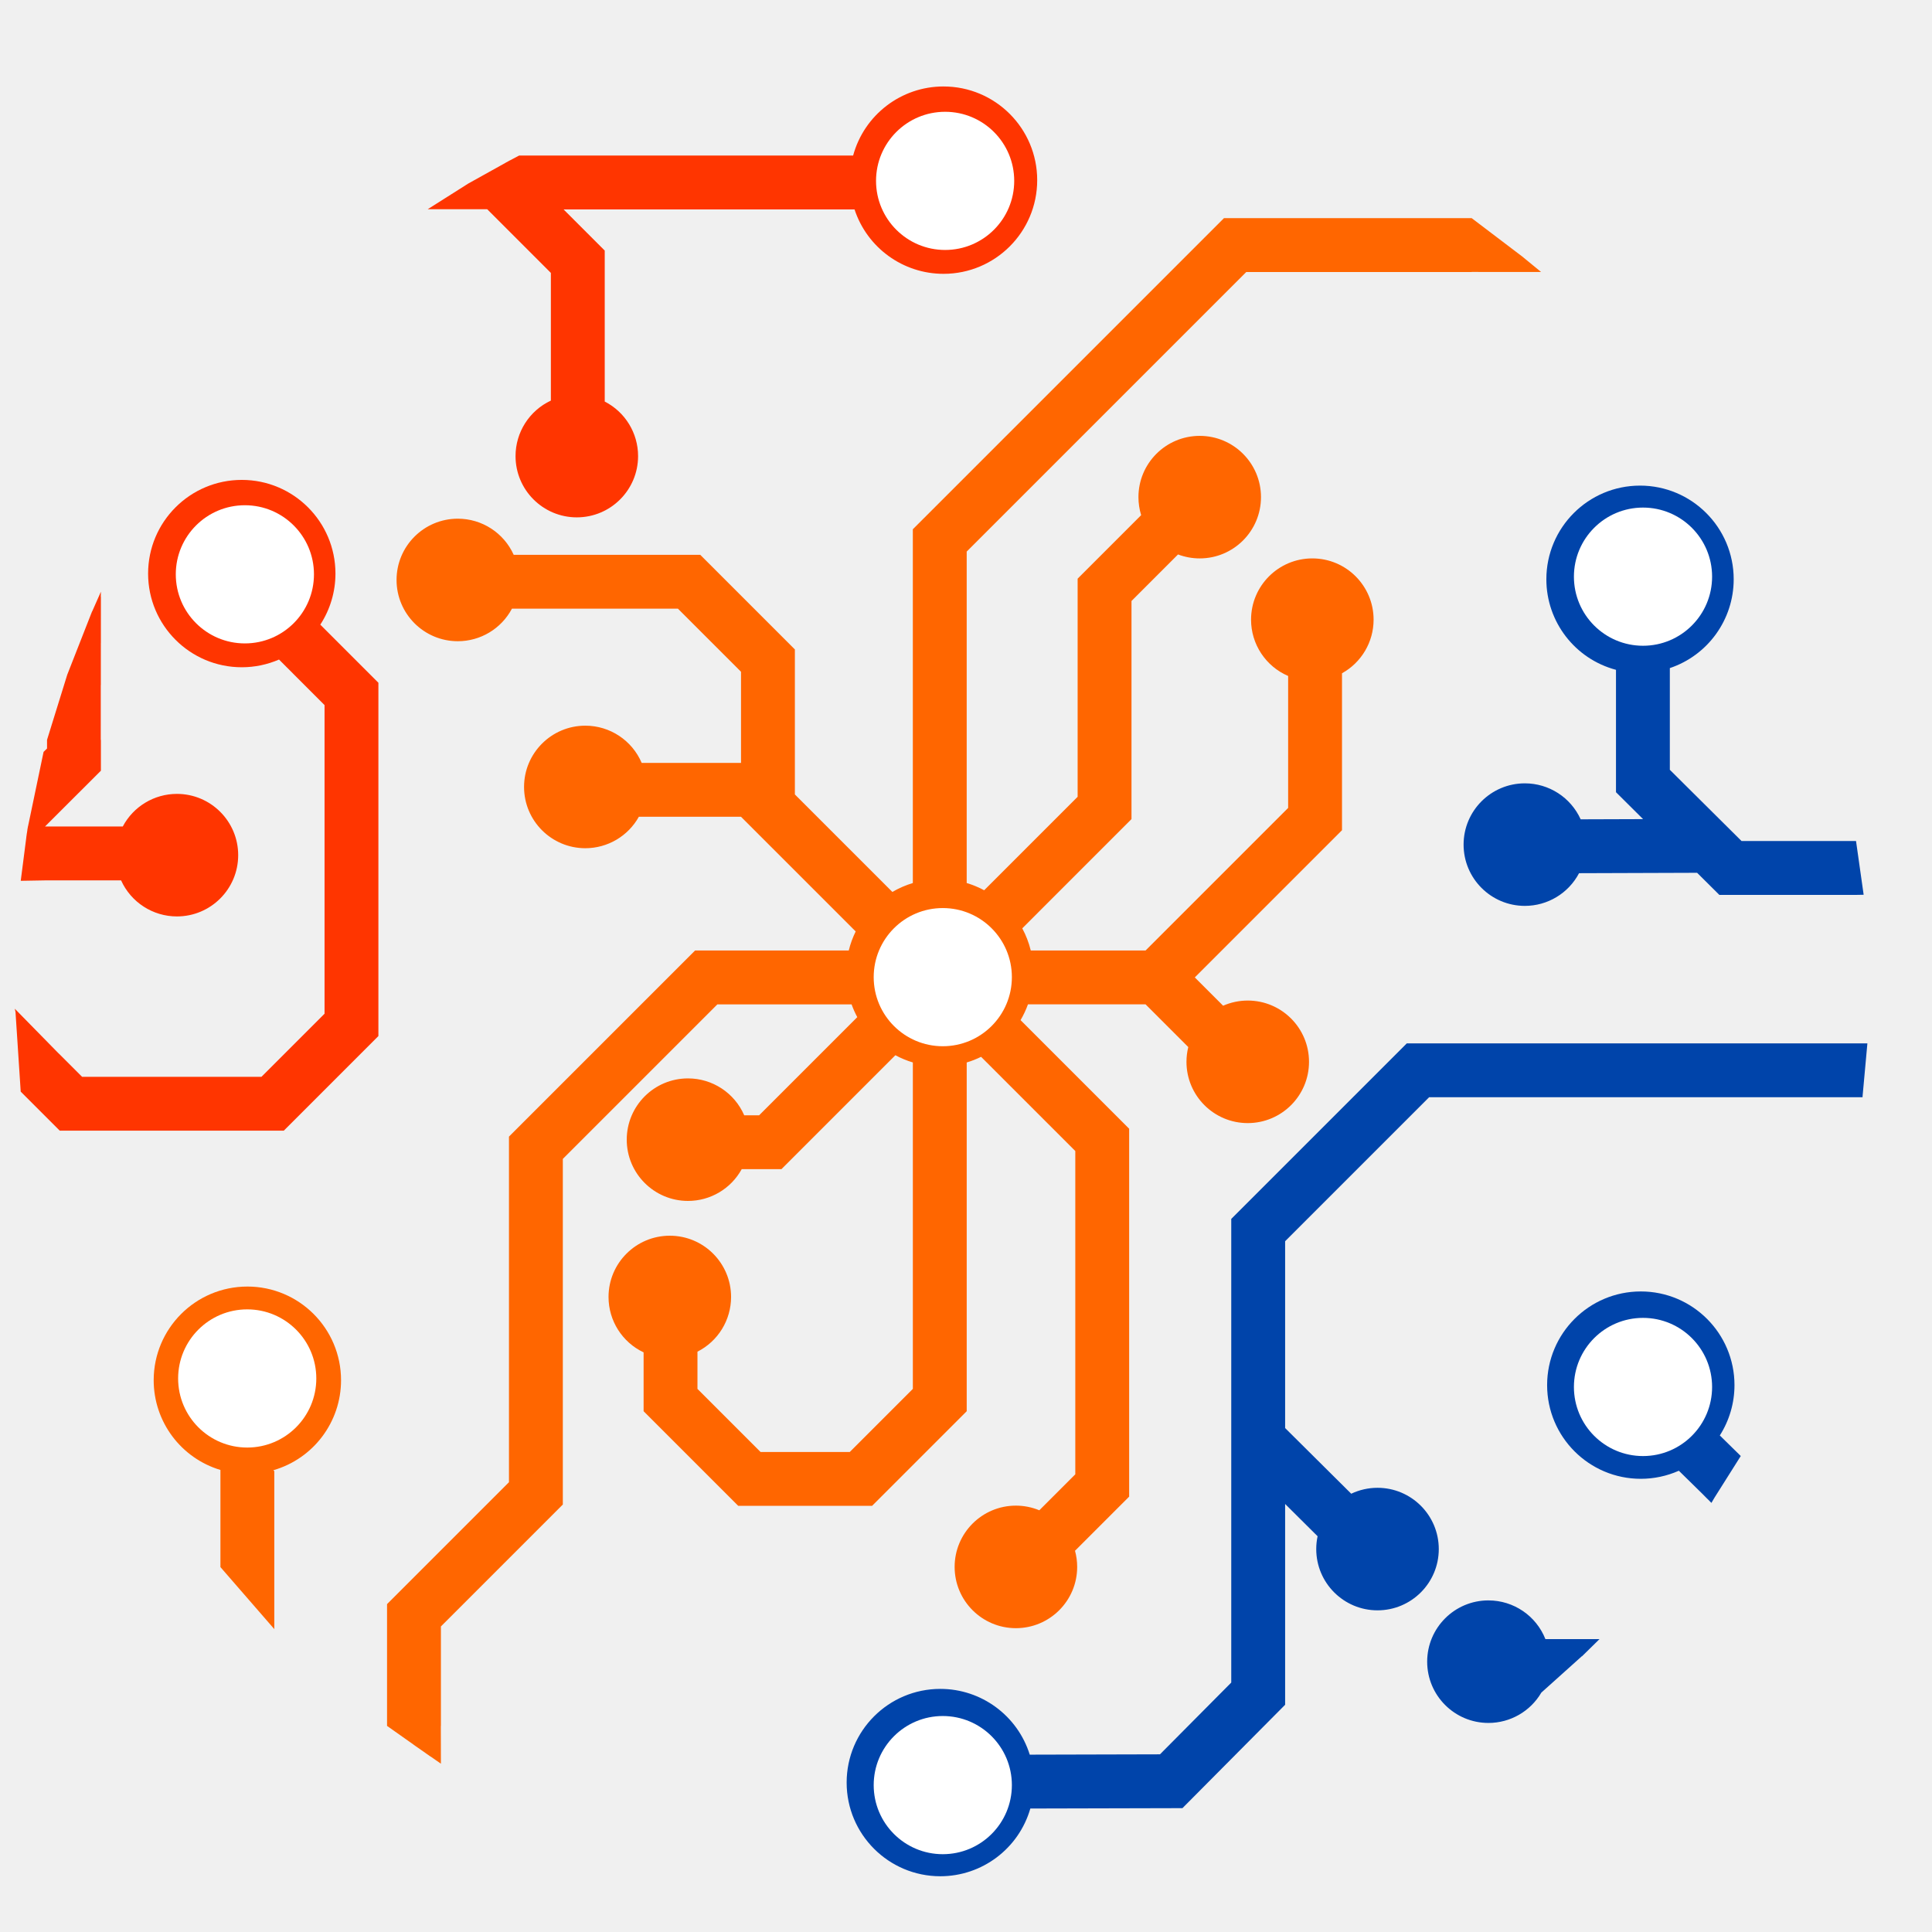
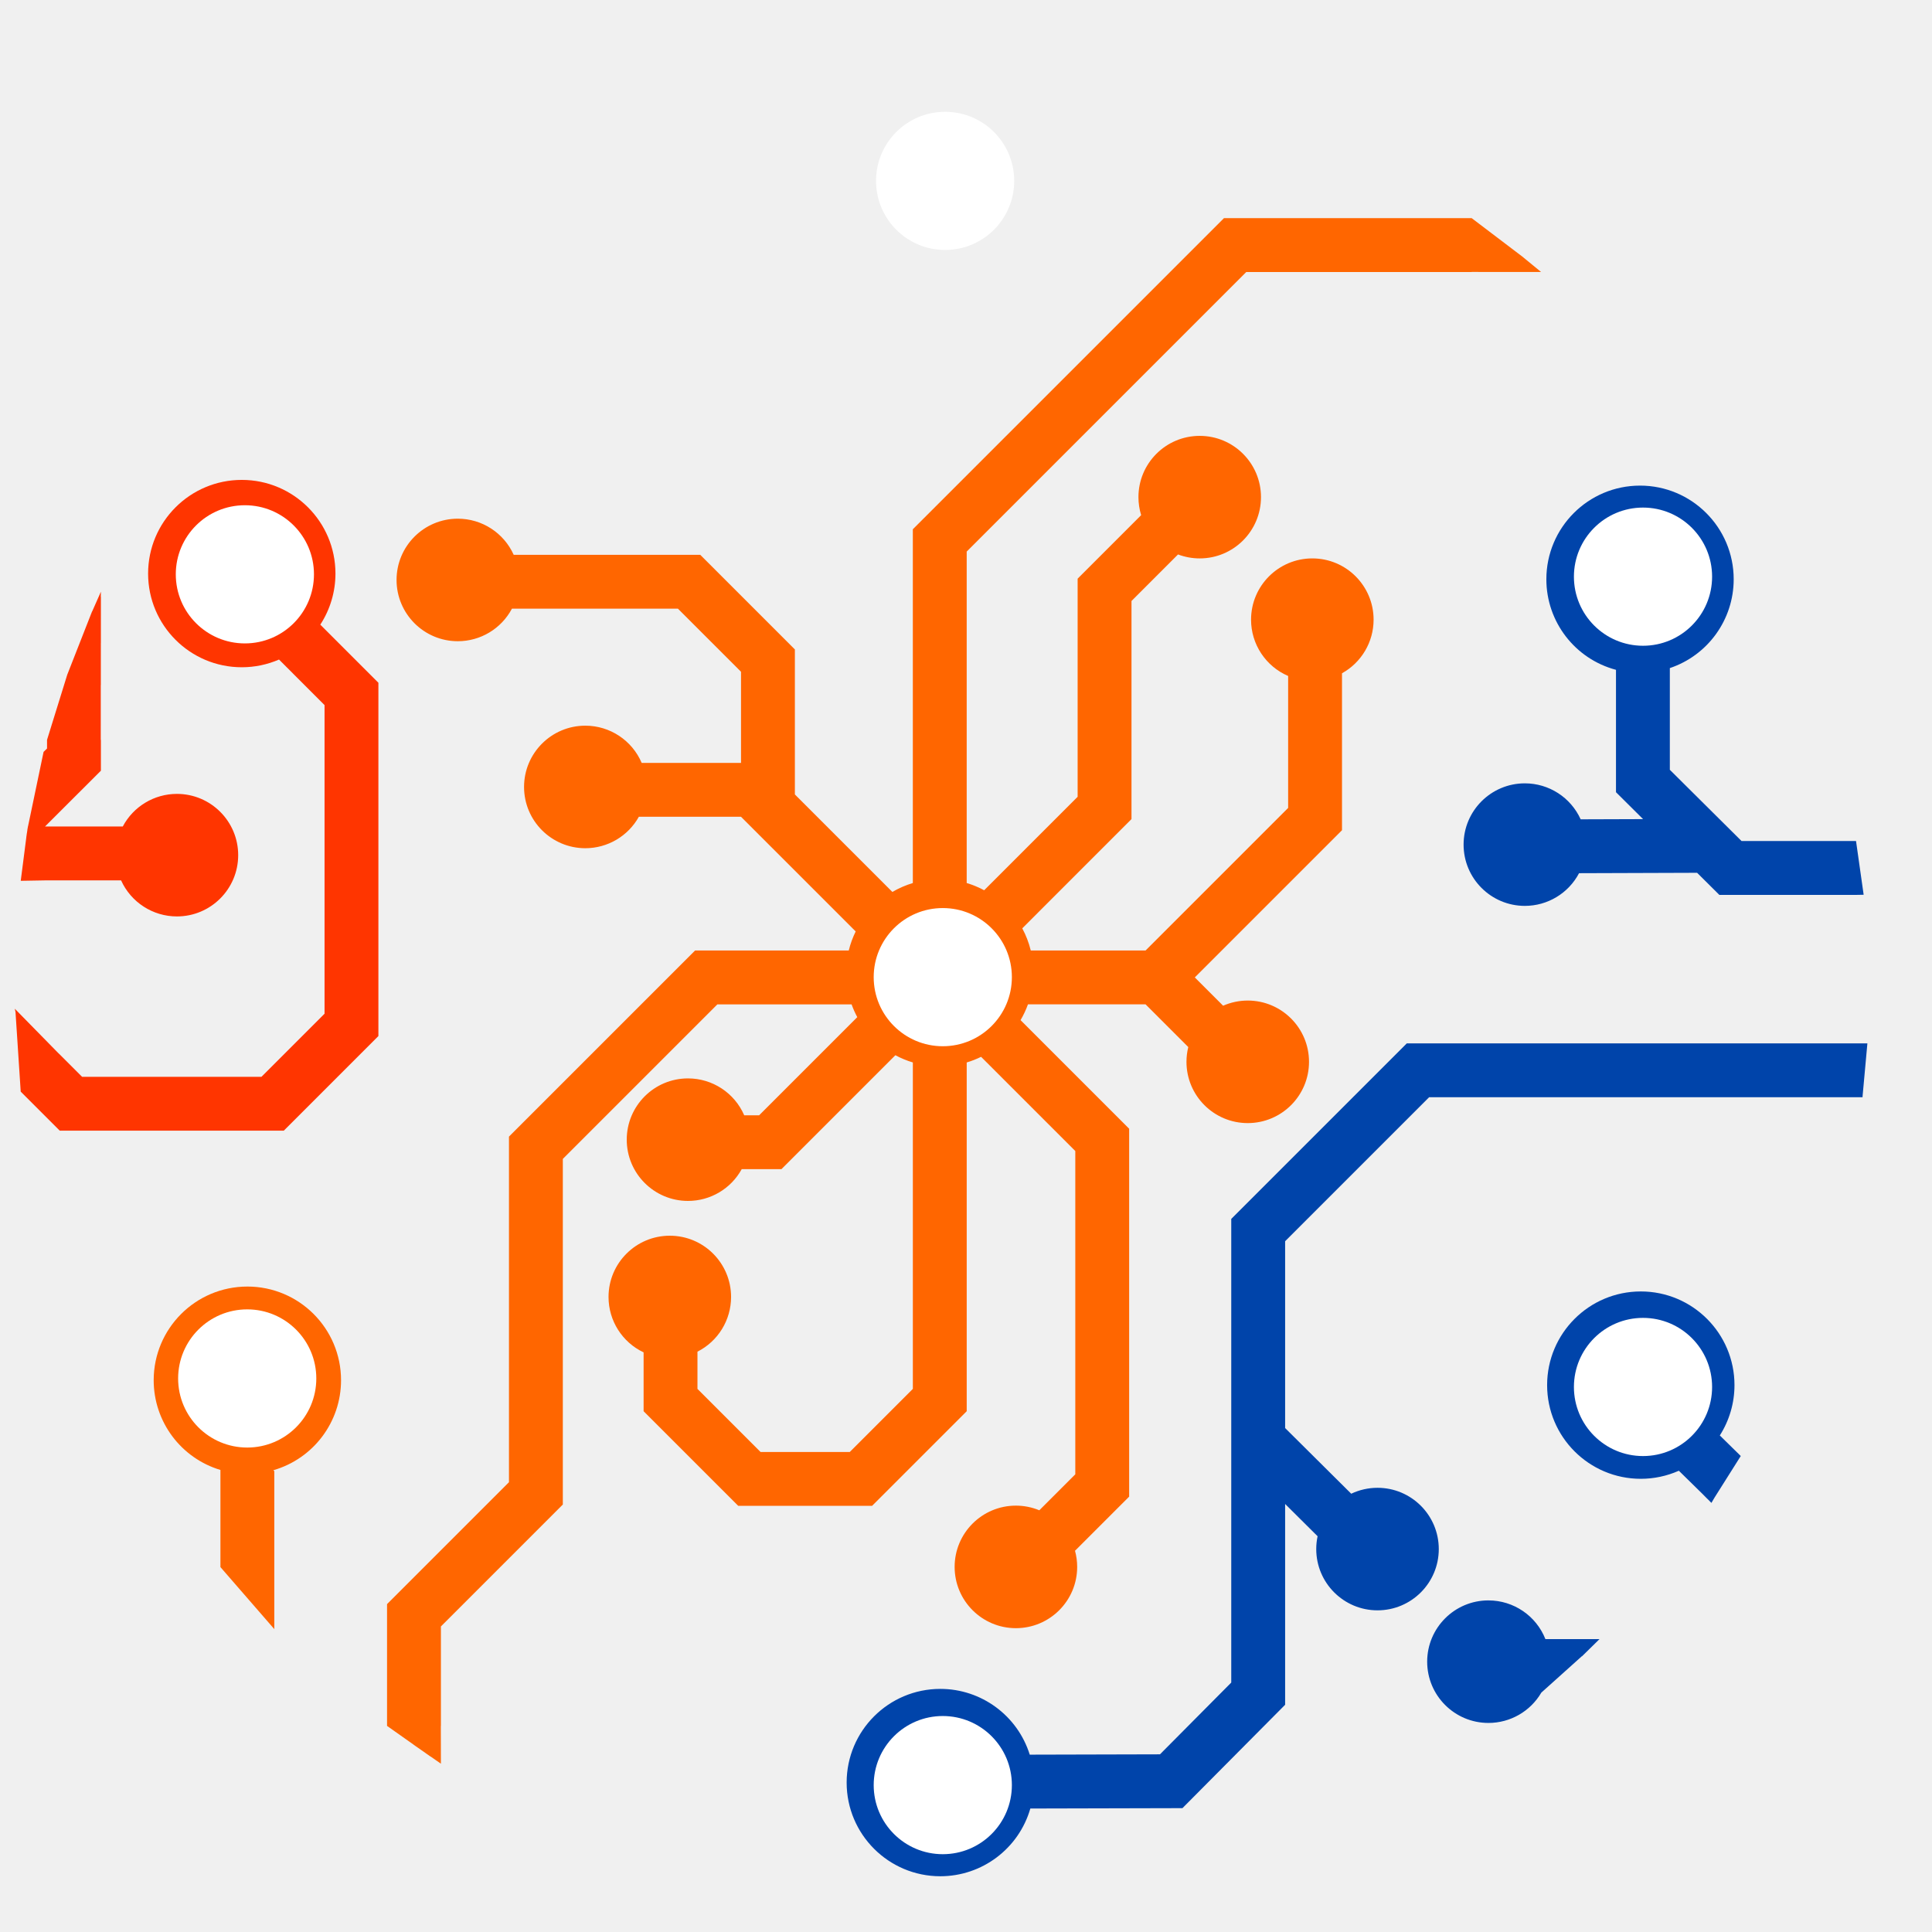
<svg xmlns="http://www.w3.org/2000/svg" id="SVGRoot" version="1.1" viewBox="0 0 250 250">
  <g id="bottom_orange">
    <path id="path4-7-6" d="m32.009 166.48a12.122 12.122 0 0 0-12.122 12.122 12.122 12.122 0 0 0 8.637 11.61v12.57l6.97 8.023v-20.426l-0.116-0.134a12.122 12.122 0 0 0 8.753-11.644 12.122 12.122 0 0 0-12.122-12.122z" fill="#ff6600" stroke-width=".283" />
  </g>
  <g id="right_blue">
    <path id="path14-0" d="m212.22 62.838a12.122 12.122 0 0 0-12.122 12.122 12.122 12.122 0 0 0 9.01 11.715v15.836l3.505 3.482-8.075 0.027a7.929 7.929 0 0 0-7.222-4.656 7.929 7.929 0 0 0-7.928 7.928 7.929 7.929 0 0 0 7.928 7.929 7.929 7.929 0 0 0 7.013-4.23l15.277-0.051 2.877 2.858h17.562v4e-3l1.111-0.021-0.987-6.953h-14.814l-9.279-9.217v-13.16a12.122 12.122 0 0 0 8.263-11.492 12.122 12.122 0 0 0-12.121-12.122z" fill="#0044aa" style="stroke-width:.3" />
  </g>
  <g id="middle_orange">
    <path id="path10-2" d="m158.38 28.227-40.26 40.26v45.777a12.122 12.122 0 0 0-2.648 1.154l-12.615-12.615v-18.765l-12.245-12.246h-24.14a7.929 7.929 0 0 0-7.23-4.675 7.929 7.929 0 0 0-7.928 7.929 7.929 7.929 0 0 0 7.928 7.928 7.929 7.929 0 0 0 7.003-4.212h21.479l8.163 8.163v11.795h-12.853a7.929 7.929 0 0 0-7.293-4.818 7.929 7.929 0 0 0-7.928 7.929 7.929 7.929 0 0 0 7.928 7.928 7.929 7.929 0 0 0 6.926-4.069h13.219l14.839 14.839a12.122 12.122 0 0 0-0.896 2.466h-19.887l-24.082 24.081v44.721l-15.776 15.775v15.759l2.798 1.975 0.652 0.46-0.009 5e-3 1.017 0.706 1.139 0.803 0.001-0.012 1.372 0.953-0.008-3.251-0.004-1.638h0.012v-12.872l15.776-15.776v-44.721l19.999-19.999h17.366a12.122 12.122 0 0 0 0.737 1.654l-12.7 12.7h-1.93a7.929 7.929 0 0 0-7.274-4.774 7.929 7.929 0 0 0-7.928 7.928 7.929 7.929 0 0 0 7.928 7.928 7.929 7.929 0 0 0 6.95-4.113h5.141l14.742-14.742a12.122 12.122 0 0 0 2.261 0.936v42.243l-8.163 8.163h-11.544l-8.163-8.163v-4.821a7.929 7.929 0 0 0 4.349-7.074 7.929 7.929 0 0 0-7.928-7.929 7.929 7.929 0 0 0-7.929 7.929 7.929 7.929 0 0 0 4.538 7.167v7.615l12.246 12.245h17.319l12.245-12.245v-45.129a12.122 12.122 0 0 0 1.86-0.73l12.191 12.191v41.832l-4.655 4.655a7.929 7.929 0 0 0-3.03-0.602 7.929 7.929 0 0 0-7.929 7.928 7.929 7.929 0 0 0 7.929 7.929 7.929 7.929 0 0 0 7.928-7.929 7.929 7.929 0 0 0-0.28-2.088l7.006-7.006v-47.607l-14.051-14.051a12.122 12.122 0 0 0 0.956-2.042h15.219l5.527 5.527a7.929 7.929 0 0 0-0.234 1.91 7.929 7.929 0 0 0 7.929 7.929 7.929 7.929 0 0 0 7.928-7.929 7.929 7.929 0 0 0-7.928-7.928 7.929 7.929 0 0 0-3.187 0.669l-3.663-3.663 19.046-19.046v-20.309a7.929 7.929 0 0 0 4.089-6.936 7.929 7.929 0 0 0-7.928-7.929 7.929 7.929 0 0 0-7.929 7.929 7.929 7.929 0 0 0 4.799 7.284v17.074l-18.449 18.449h-14.855a12.122 12.122 0 0 0-1.101-2.866l14.135-14.136v-28.224l6.022-6.022a7.929 7.929 0 0 0 2.805 0.513 7.929 7.929 0 0 0 7.929-7.928 7.929 7.929 0 0 0-7.929-7.929 7.929 7.929 0 0 0-7.928 7.929 7.929 7.929 0 0 0 0.35 2.331l-8.219 8.219v28.225l-12.094 12.094a12.122 12.122 0 0 0-2.261-0.936v-42.888l36.177-36.177h29.167v-0.008l4.291 6e-4 4.688 0.001-1.164-0.954-1.153-0.947 3e-3 -0.004h-4e-3l4e-3 -6e-4 -3.332-2.529-3.332-2.529z" fill="#ff6600" stroke-width=".668" />
  </g>
  <g id="left_red">
    <path id="path12-2-7" d="m31.287 62.099a12.122 12.122 0 0 0-12.122 12.122 12.122 12.122 0 0 0 12.122 12.122 12.122 12.122 0 0 0 4.818-0.998l5.891 5.892v39.939l-8.163 8.163h-23.211l-3.012-3.012-0.005 5e-3 -5.691-5.804 0.093 0.434 0.327 4.996 0.346 5.298 5.053 5.053h28.986l12.246-12.246v-45.714l-7.518-7.518a12.122 12.122 0 0 0 1.961-6.61 12.122 12.122 0 0 0-12.122-12.122zm-18.231 14.471-0.652 1.472-0.486 1.099 6e-4 -0.036-0.118 0.302-0.047 0.107h0.005l-1.448 3.691-1.608 4.1-1.308 4.216-1.308 4.216v1.119l-0.448 0.439-1.051 5.035-0.963 4.611-0.006 8e-3v1e-3l-0.006-1e-3 -0.031 0.203-0.045 0.214 0.015-0.016-0.044 0.288-0.031 0.206-0.005-5e-3 -0.028 0.22-0.041 0.269 0.006-2e-3 -0.331 2.581-0.394 3.069 1.71-0.029 1.677-0.029h9.596a7.929 7.929 0 0 0 7.227 4.668 7.929 7.929 0 0 0 7.928-7.928 7.929 7.929 0 0 0-7.928-7.929 7.929 7.929 0 0 0-7.007 4.219h-10.061l3.231-3.226 4-3.994v-3.993h-0.019l0.001-2.567 0.001-3.004-0.001 0.002 6e-4 -1.533 0.008 0.009 0.001-3.004 0.001-2.438 0.005 0.006 0.002-6.007-0.016 0.043z" fill="#ff3500" stroke-width=".26" />
  </g>
  <g id="top_red">
-     <path id="path6-5-5" d="m122.09 11.188a12.122 12.122 0 0 0-11.696 8.94h-43.206v0.009l-0.013-0.009-0.879 0.465-0.271 0.144-0.006-0.005-0.303 0.169-0.298 0.158 0.013 6e-4 -2.126 1.183-2.715 1.511-2.625 1.662-2.624 1.661 7.704-0.002 8.237 8.238v16.524a7.929 7.929 0 0 0-4.571 7.182 7.929 7.929 0 0 0 7.929 7.928 7.929 7.929 0 0 0 7.928-7.928 7.929 7.929 0 0 0-4.316-7.058v-19.536l-5.325-5.325h37.65a12.122 12.122 0 0 0 11.514 8.334 12.122 12.122 0 0 0 12.122-12.122 12.122 12.122 0 0 0-12.122-12.122z" fill="#ff3500" stroke-width=".253" style="mix-blend-mode:normal" />
-   </g>
+         
+     </g>
  <g id="bottom_blue">
    <path id="path16-6-8" d="m182.04 135.01-22.716 22.716v59.997l-9.224 9.286-16.851 0.043a12.122 12.122 0 0 0-11.571-8.51 12.122 12.122 0 0 0-12.122 12.122 12.122 12.122 0 0 0 12.122 12.122 12.122 12.122 0 0 0 11.647-8.764l19.683-0.049 13.287-13.376v-25.982l4.202 4.174a7.929 7.929 0 0 0-0.176 1.66 7.929 7.929 0 0 0 7.929 7.928 7.929 7.929 0 0 0 7.928-7.928 7.929 7.929 0 0 0-7.928-7.928 7.929 7.929 0 0 0-3.401 0.766l-8.554-8.497v-24.178l18.633-18.633h56.088v-0.118l0.308-3.381 0.316-3.47h-0.623zm30.279 32.103a12.122 12.122 0 0 0-12.122 12.122 12.122 12.122 0 0 0 12.122 12.122 12.122 12.122 0 0 0 4.923-1.045l3.057 2.998 0.185 0.188 0.454 0.459 3e-3 -5e-3 0.061 0.062 0.454 0.459 0.422-0.715 1.688-2.675 1.688-2.676-2.711-2.659a12.122 12.122 0 0 0 1.898-6.513 12.122 12.122 0 0 0-12.122-12.122zm-19.719 39.978a7.929 7.929 0 0 0-7.924 7.929 7.929 7.929 0 0 0 7.929 7.928 7.929 7.929 0 0 0 6.844-3.926l2.786-2.501 2.463-2.212 6e-3 0.021 0.305-0.3 0.061-0.054h-5e-3l0.773-0.759 1.129-1.109 6e-3 -5e-3v-1e-3l-2.885-1e-3v2e-3h-0.768l-3.344-1e-3a7.929 7.929 0 0 0-7.371-5.01 7.929 7.929 0 0 0-3e-3 0z" fill="#0044aa" stroke-width=".089" />
    <animateMotion dur="10s" repeatCount="indefinite" path="M20,50 C20,-50 180,150 180,50 C180-50 20,150 20,50 z" />
  </g>
  <g id="layer1">
    <g id="g18-9" transform="matrix(.3 0 0 .3 1.8918 6.9441)">
      <g id="g8-8" style="mix-blend-mode:normal" />
    </g>
    <g id="g34-2" transform="matrix(.3 0 0 .3 2.1398 7.1922)" fill="#ffffff" stroke-width=".663">
      <circle id="circle20-1" cx="399.52" cy="397.5" r="29.8" />
      <circle id="circle22-5" cx="400.53" cy="54.043" r="29.8" />
      <circle id="circle24-5" cx="399.52" cy="746" r="29.8" />
      <circle id="circle26-2" cx="701.55" cy="224.76" r="29.8" />
      <circle id="circle28-6" cx="701.55" cy="574.27" r="29.8" />
      <circle id="circle30-7" cx="99.5" cy="570.6" r="29.8" />
      <circle id="circle32-0" cx="98.49" cy="223.75" r="29.8" />
    </g>
  </g>
</svg>
